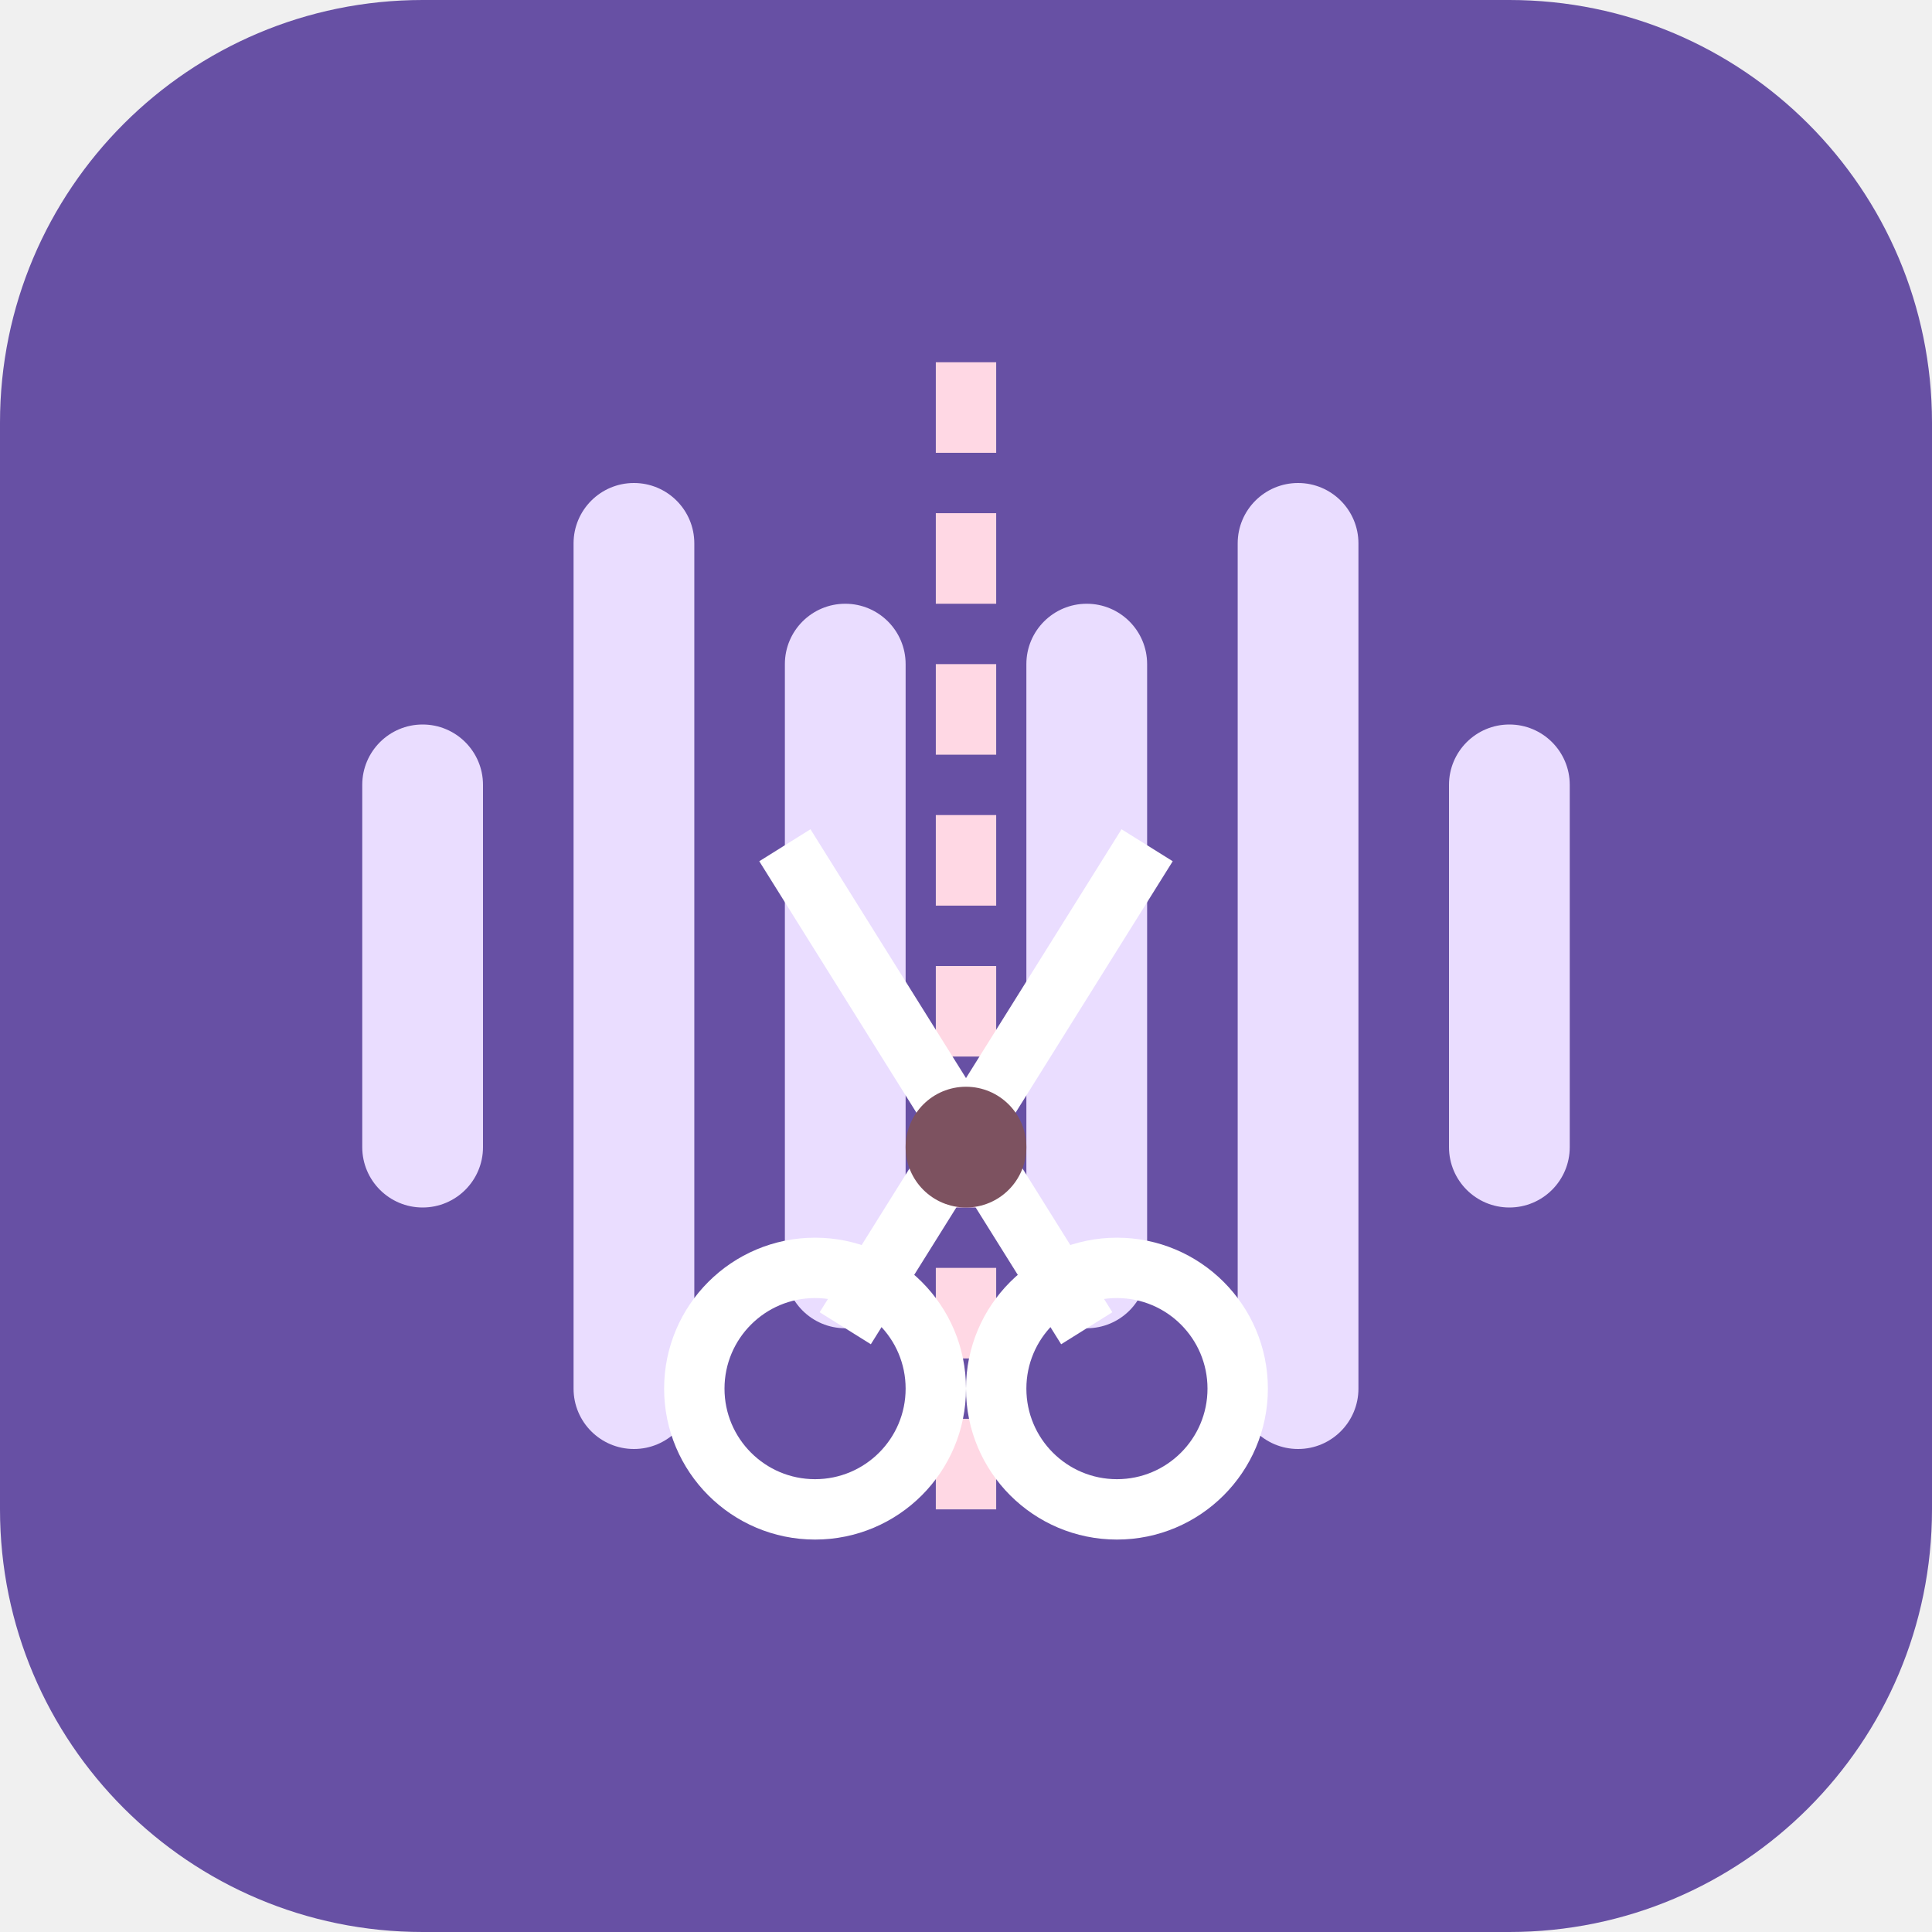
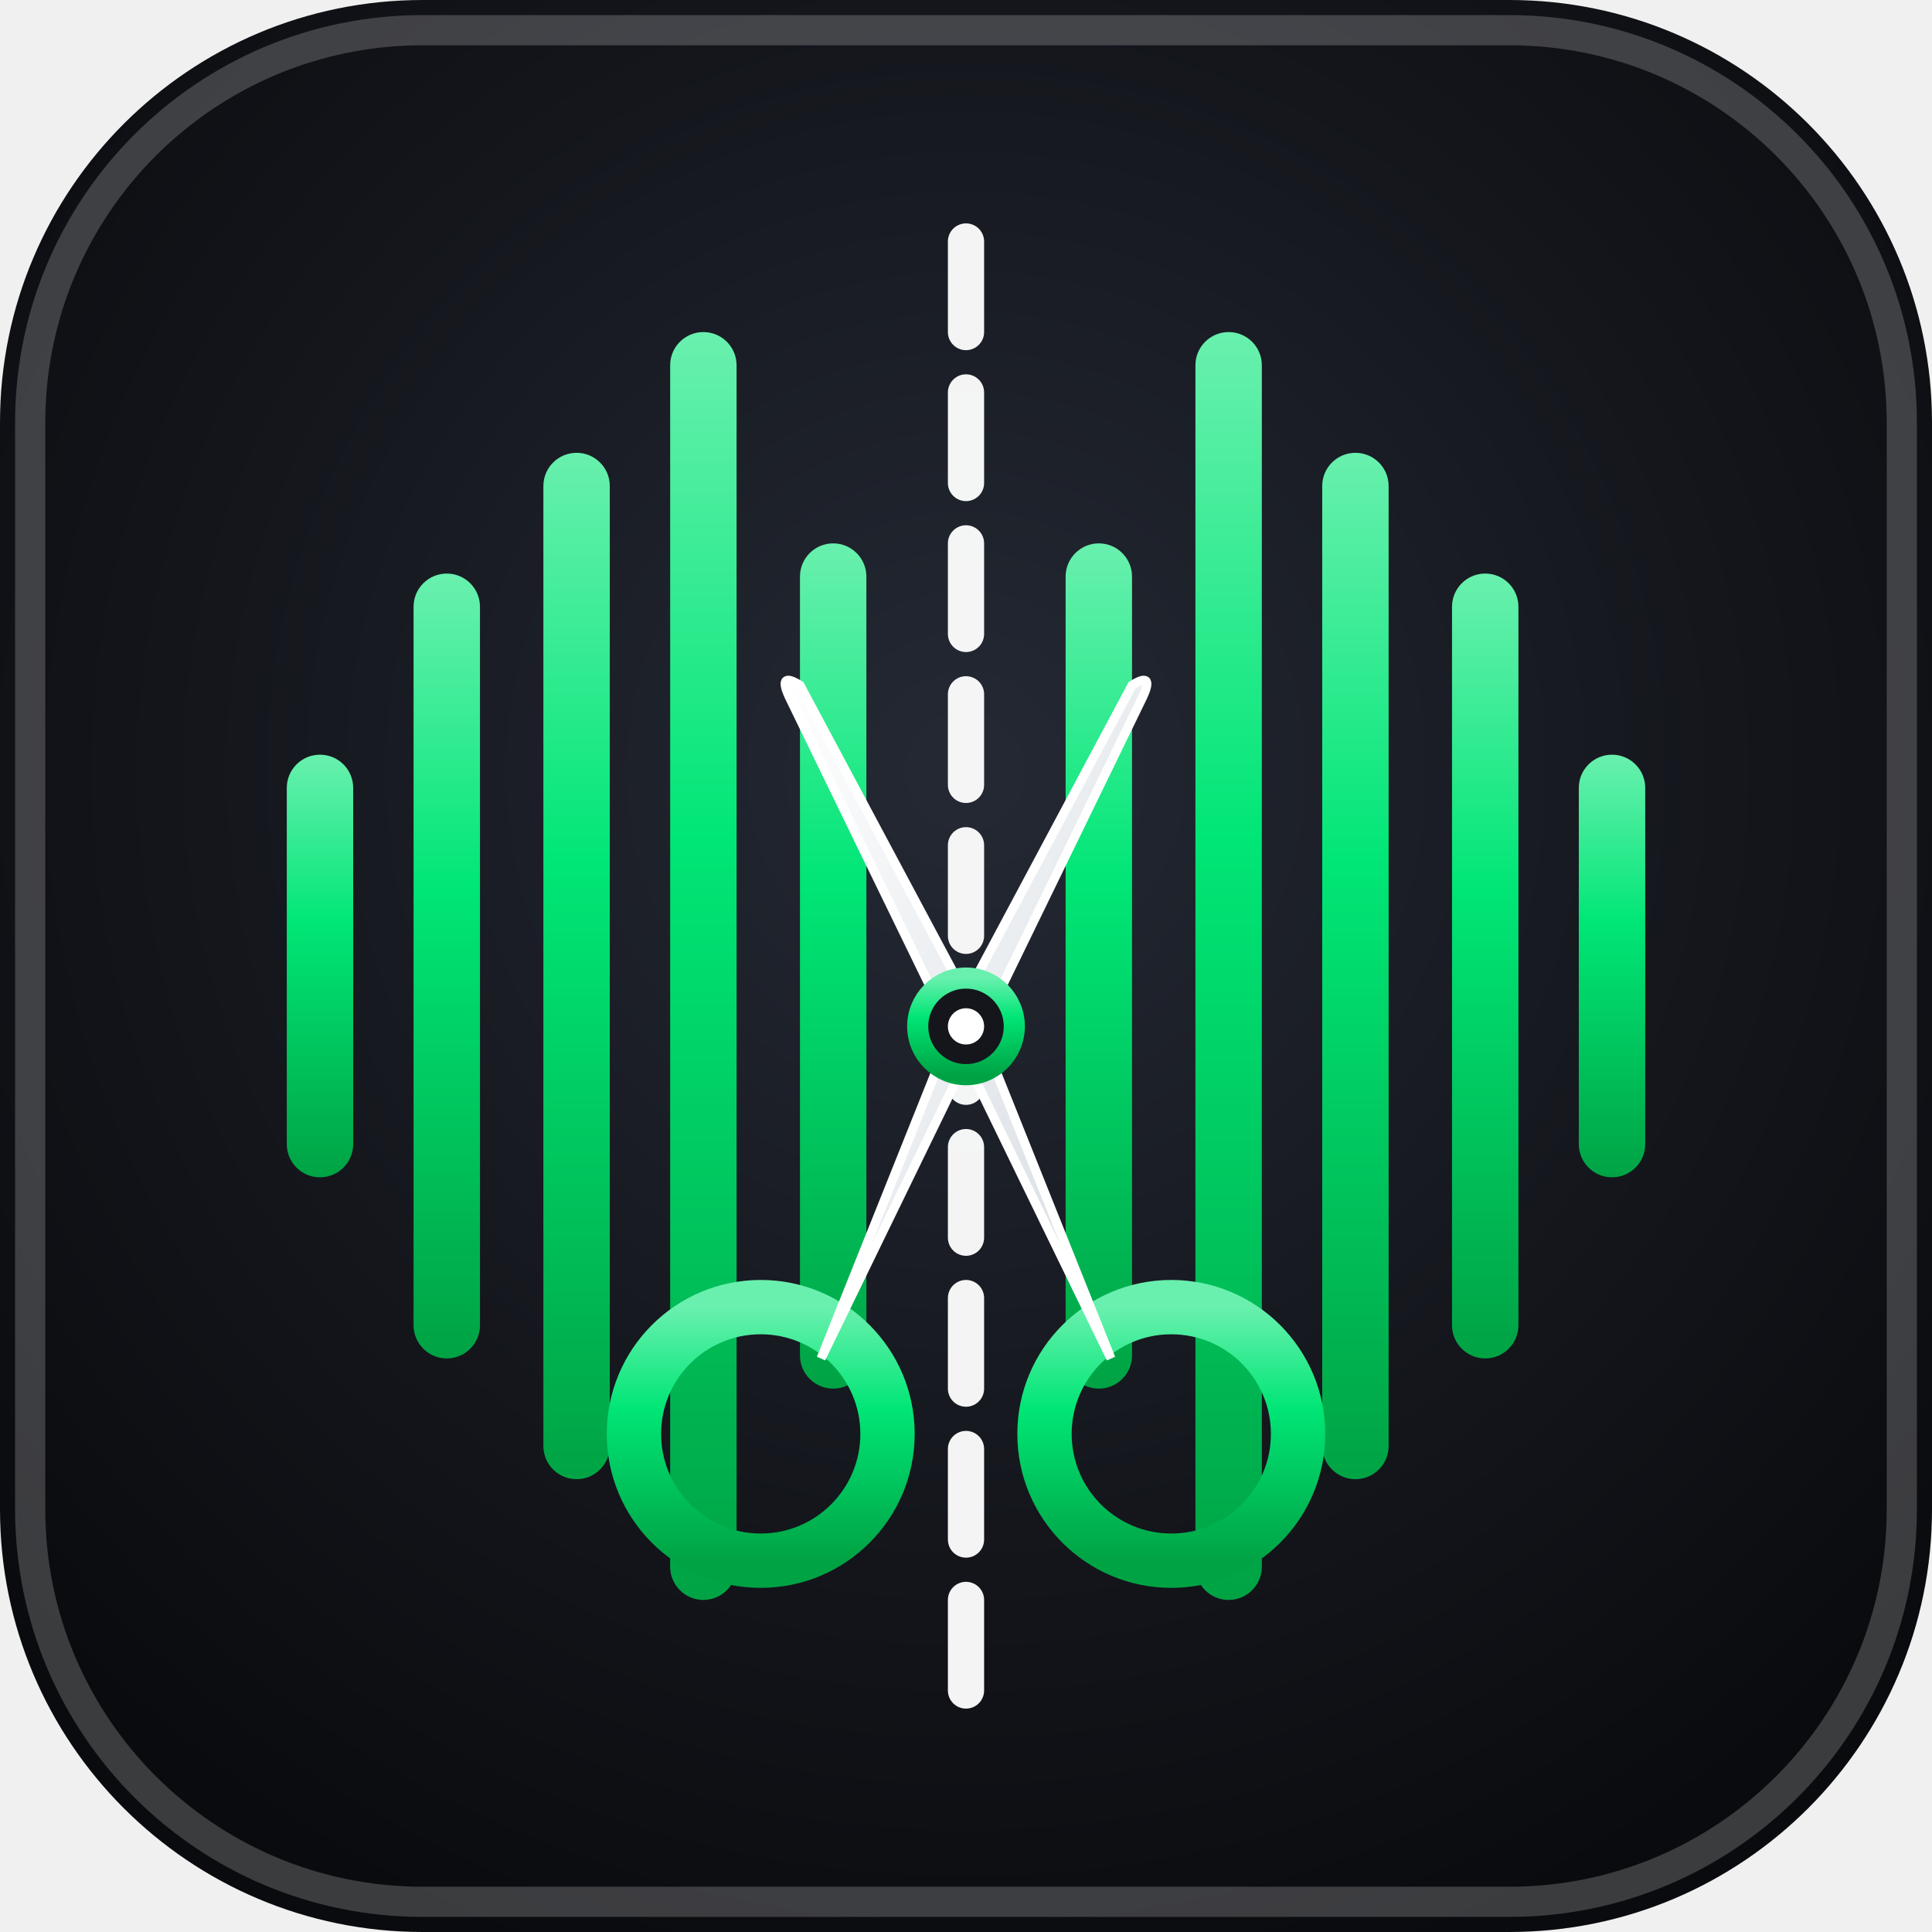
<svg xmlns="http://www.w3.org/2000/svg" viewBox="0 0 64 64" width="64" height="64">
-   <rect width="64" height="64" rx="14" fill="#6750A4" />
-   <rect x="12" y="24" width="4" height="16" rx="2" fill="#EADDFF" />
-   <rect x="19" y="16" width="4" height="32" rx="2" fill="#EADDFF" />
-   <rect x="26" y="20" width="4" height="24" rx="2" fill="#EADDFF" />
-   <rect x="34" y="20" width="4" height="24" rx="2" fill="#EADDFF" />
-   <rect x="41" y="16" width="4" height="32" rx="2" fill="#EADDFF" />
-   <rect x="48" y="24" width="4" height="16" rx="2" fill="#EADDFF" />
-   <line x1="32" y1="12" x2="32" y2="52" stroke="#FFD8E4" stroke-width="2" stroke-dasharray="3 2" />
-   <circle cx="27" cy="46" r="4" fill="none" stroke="#FFFFFF" stroke-width="2" />
-   <circle cx="37" cy="46" r="4" fill="none" stroke="#FFFFFF" stroke-width="2" />
-   <line x1="28" y1="44" x2="38" y2="28" stroke="#FFFFFF" stroke-width="2" />
-   <line x1="36" y1="44" x2="26" y2="28" stroke="#FFFFFF" stroke-width="2" />
-   <circle cx="32" cy="38" r="2" fill="#7D5260" />
+   <defs>
+     <radialGradient id="favBg" cx="50%" cy="40%" r="65%">
+       <stop offset="0%" stop-color="#242934" />
+       <stop offset="60%" stop-color="#14161C" />
+       <stop offset="100%" stop-color="#0A0B0E" />
+     </radialGradient>
+     <linearGradient id="favGreen" x1="0%" y1="0%" x2="0%" y2="100%">
+       <stop offset="0%" stop-color="#69F0AE" />
+       <stop offset="40%" stop-color="#00E676" />
+       <stop offset="100%" stop-color="#00A344" />
+     </linearGradient>
+     <linearGradient id="favBlade" x1="0%" y1="0%" x2="100%" y2="100%">
+       <stop offset="0%" stop-color="#FFFFFF" />
+       <stop offset="100%" stop-color="#D5DBE1" />
+     </linearGradient>
+   </defs>
+   <rect width="64" height="64" rx="14" fill="url(#favBg)" />
+   <rect width="62" height="62" x="1" y="1" rx="13" fill="none" stroke="rgba(255, 255, 255, 0.2)" stroke-width="1" />
+   <g fill="url(#favGreen)">
+     <rect x="9.5" y="25" width="2.2" height="14" rx="1.1" />
+     <rect x="13.7" y="19" width="2.2" height="26" rx="1.1" />
+     <rect x="18" y="15" width="2.2" height="34" rx="1.1" />
+     <rect x="22.2" y="11" width="2.2" height="42" rx="1.1" />
+     <rect x="26.5" y="18" width="2.2" height="28" rx="1.1" />
+     <rect x="35.3" y="18" width="2.2" height="28" rx="1.1" />
+     <rect x="39.6" y="11" width="2.2" height="42" rx="1.1" />
+     <rect x="43.8" y="15" width="2.2" height="34" rx="1.1" />
+     <rect x="48.1" y="19" width="2.2" height="26" rx="1.1" />
+     <rect x="52.3" y="25" width="2.2" height="14" rx="1.1" />
+   </g>
+   <line x1="32" y1="8" x2="32" y2="56" stroke="#FFFFFF" stroke-width="1.2" stroke-dasharray="3 2" stroke-linecap="round" opacity="0.95" />
+   <g>
+     <circle cx="25.2" cy="47.5" r="4.2" fill="none" stroke="url(#favGreen)" stroke-width="1.8" />
+     <circle cx="38.8" cy="47.5" r="4.2" fill="none" stroke="url(#favGreen)" stroke-width="1.8" />
+     <path d="M 27.2 45 L 37.8 23.2 Q 38.3 22.2 37.5 22.7 L 32 33 Z" fill="url(#favBlade)" stroke="#FFFFFF" stroke-width="0.3" />
+     <path d="M 36.8 45 L 26.2 23.2 Q 25.7 22.2 26.5 22.7 L 32 33 Z" fill="url(#favBlade)" stroke="#FFFFFF" stroke-width="0.3" />
+     <circle cx="32" cy="34" r="1.6" fill="#14161C" stroke="url(#favGreen)" stroke-width="0.7" />
+     <circle cx="32" cy="34" r="0.6" fill="#FFFFFF" />
+   </g>
</svg>
